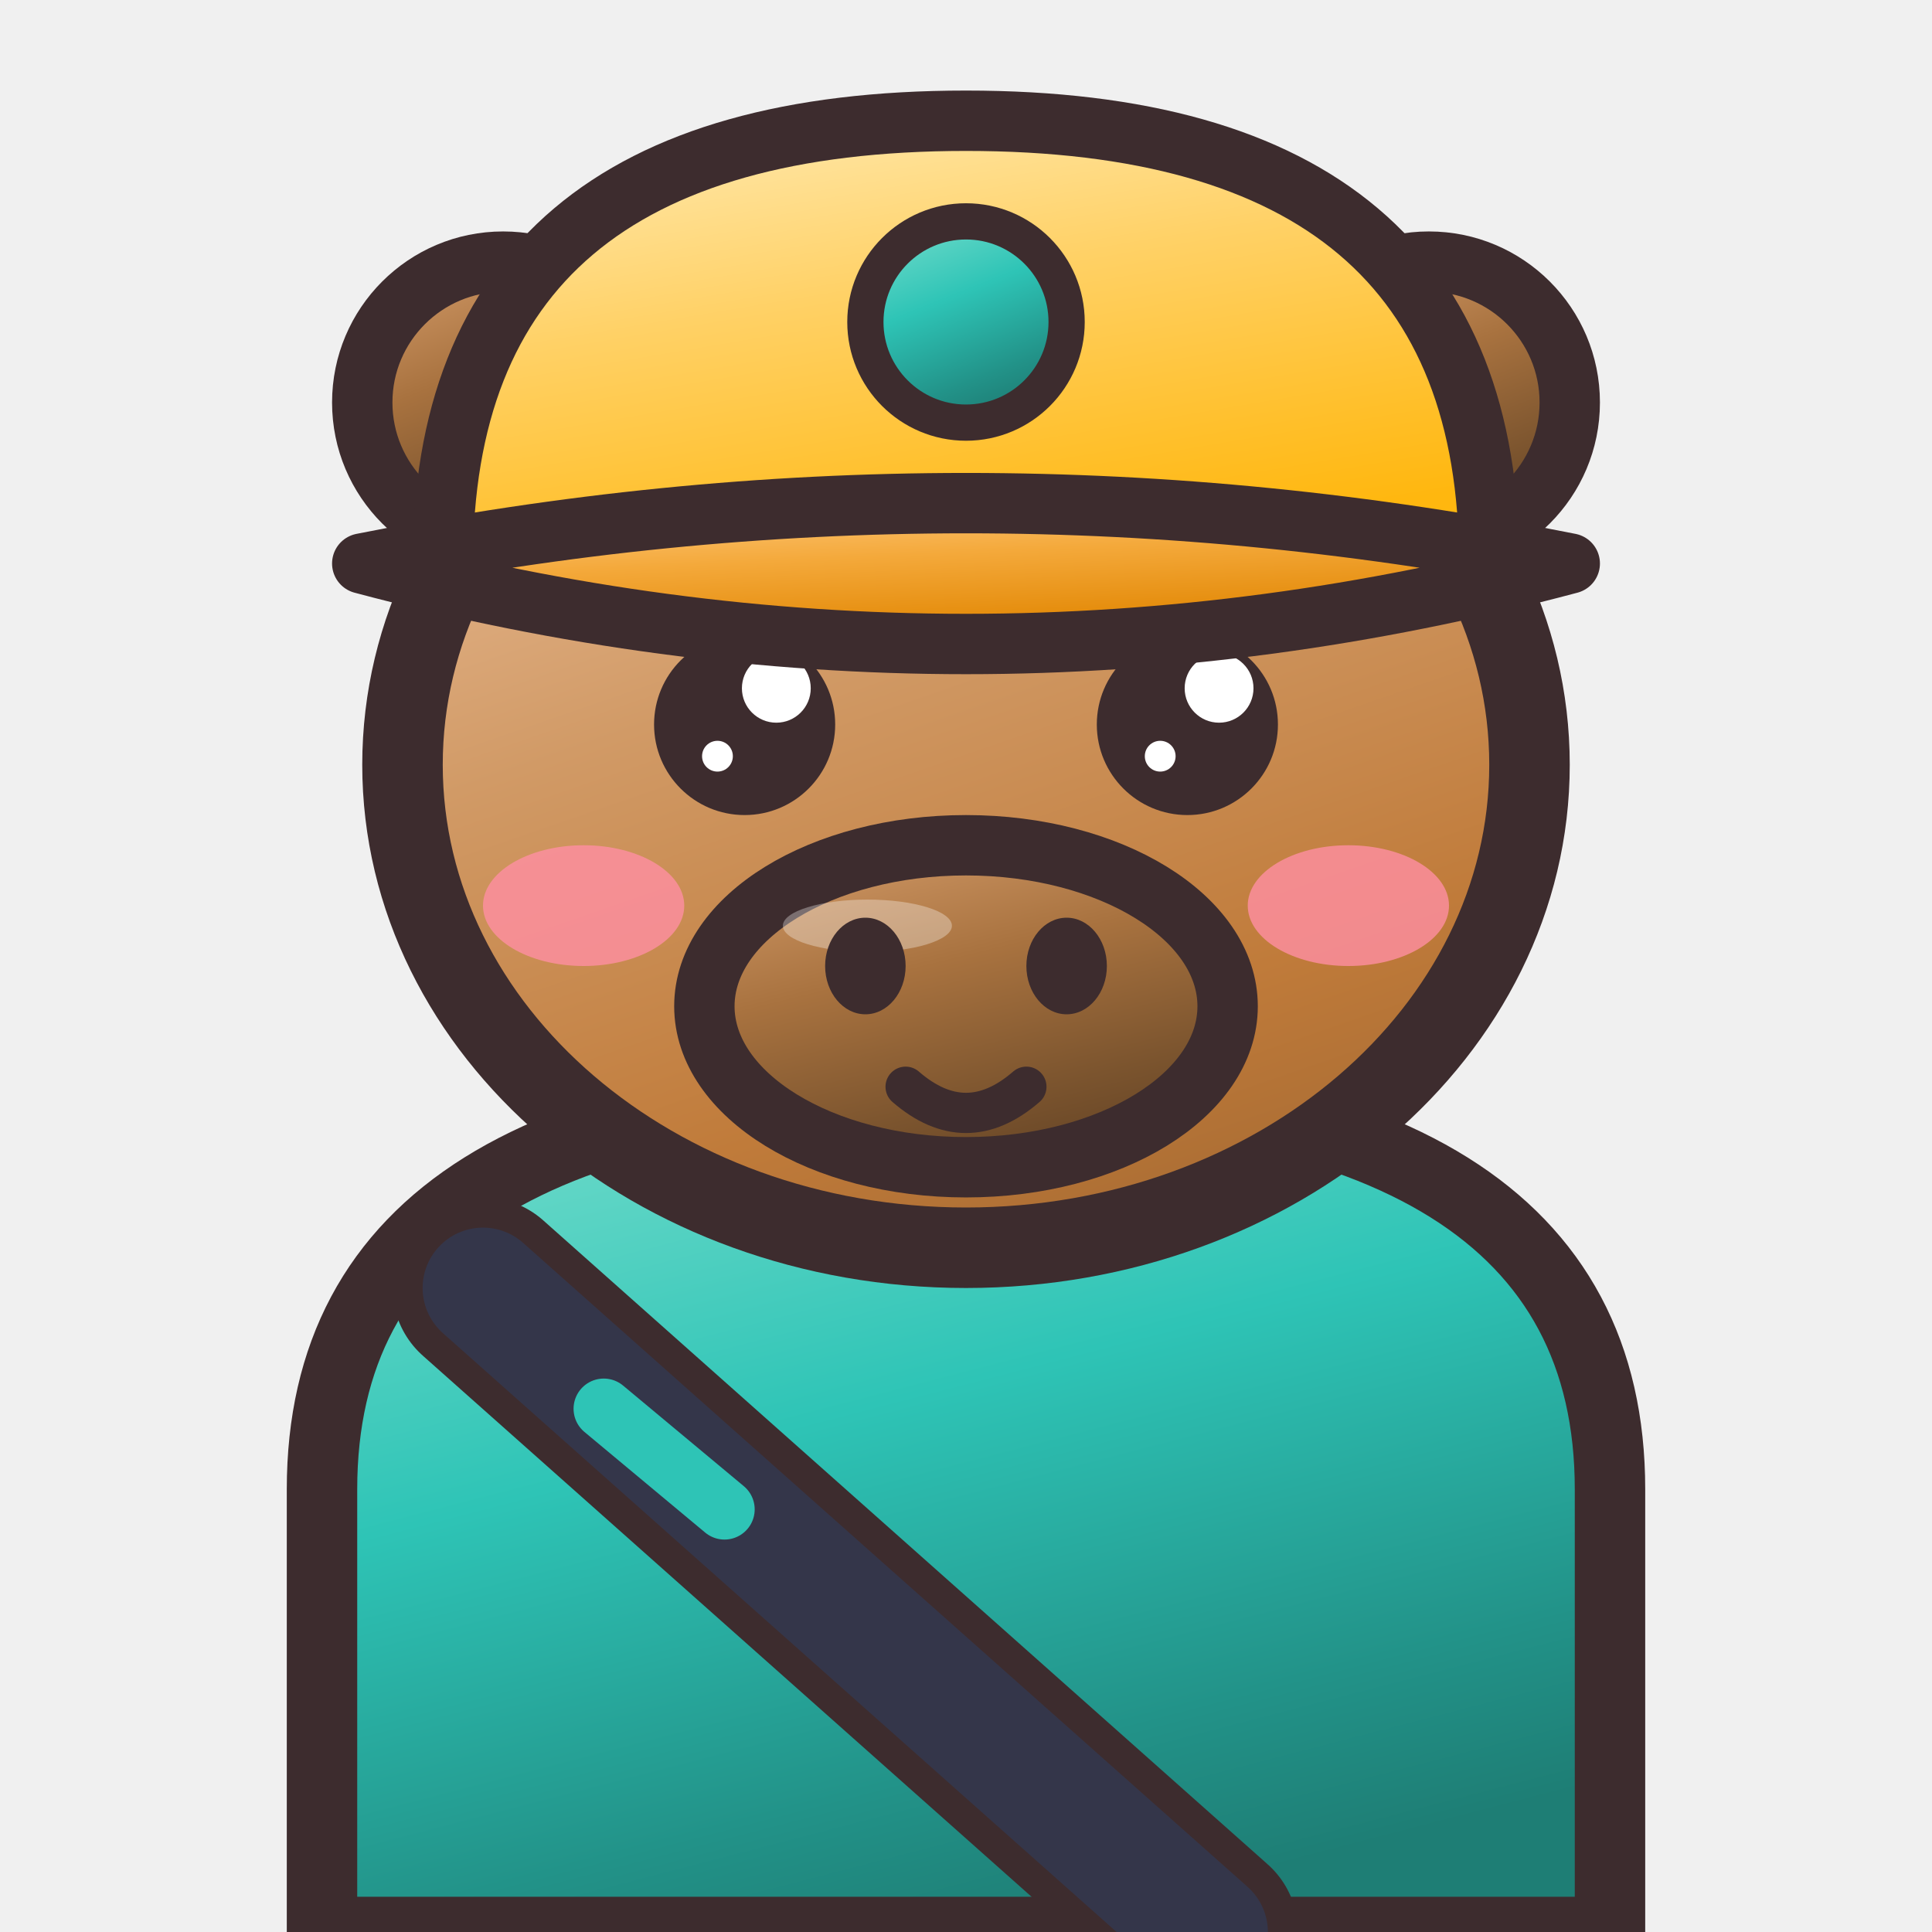
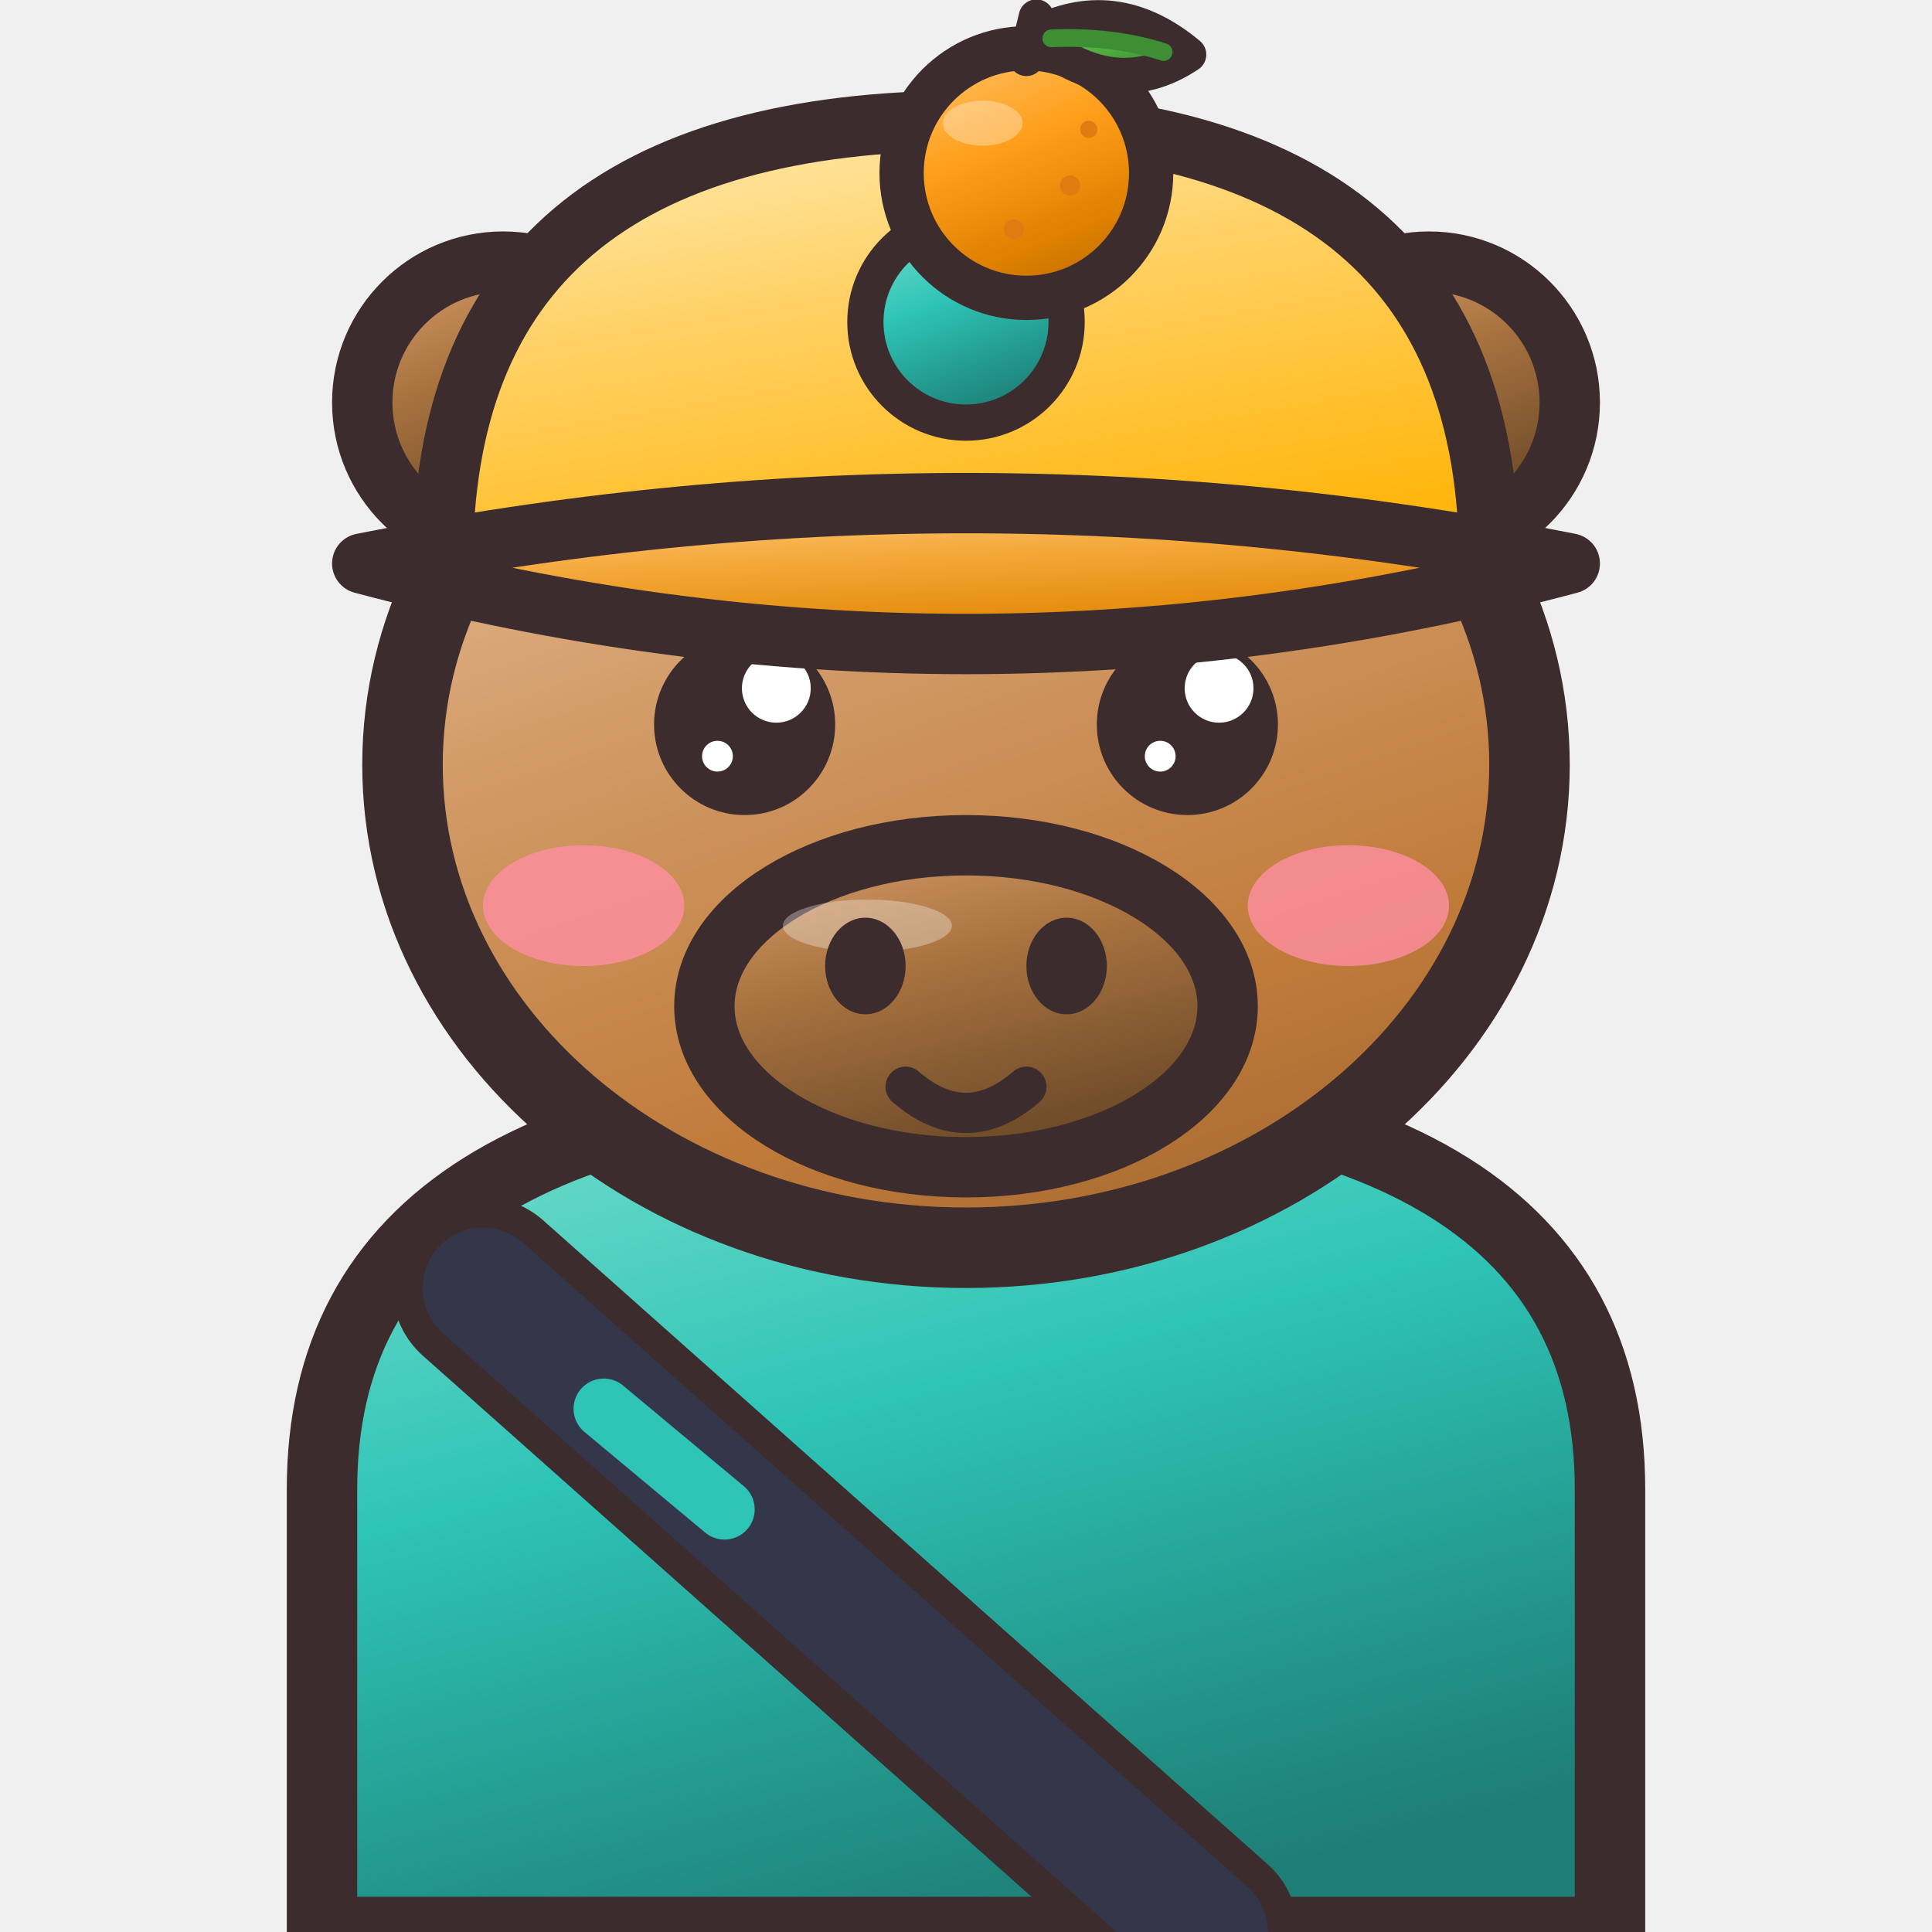
<svg xmlns="http://www.w3.org/2000/svg" data-painted="1" width="192" height="192" viewBox="0 0 96 96">
  <defs>
    <linearGradient id="pg2EC4B6" x1="0.15" y1="0" x2="0.55" y2="1">
      <stop offset="0" stop-color="#72DCCB" />
      <stop offset="0.42" stop-color="#2EC4B6" />
      <stop offset="0.82" stop-color="#229288" />
      <stop offset="1" stop-color="#1E7E75" />
    </linearGradient>
    <linearGradient id="pgA8723F" x1="0.15" y1="0" x2="0.55" y2="1">
      <stop offset="0" stop-color="#D39B69" />
      <stop offset="0.42" stop-color="#A8723F" />
      <stop offset="0.82" stop-color="#7B542E" />
      <stop offset="1" stop-color="#694727" />
    </linearGradient>
    <linearGradient id="pgD19A66" x1="0.15" y1="0" x2="0.55" y2="1">
      <stop offset="0" stop-color="#EEC39F" />
      <stop offset="0.42" stop-color="#D19A66" />
      <stop offset="0.82" stop-color="#C07B3A" />
      <stop offset="1" stop-color="#AC6E34" />
    </linearGradient>
    <linearGradient id="pgFFD166" x1="0.15" y1="0" x2="0.55" y2="1">
      <stop offset="0" stop-color="#FFEAB1" />
      <stop offset="0.42" stop-color="#FFD166" />
      <stop offset="0.82" stop-color="#FFBF29" />
      <stop offset="1" stop-color="#FFB70F" />
    </linearGradient>
    <linearGradient id="pgF4A93B" x1="0.15" y1="0" x2="0.55" y2="1">
      <stop offset="0" stop-color="#FFCB82" />
      <stop offset="0.42" stop-color="#F4A93B" />
      <stop offset="0.82" stop-color="#E58D0D" />
      <stop offset="1" stop-color="#CD7E0B" />
    </linearGradient>
+     <linearGradient id="pgFF9F1C" x1="0.15" y1="0" x2="0.55" y2="1">
+       <stop offset="0" stop-color="#FFC267" />
+       <stop offset="0.42" stop-color="#FF9F1C" />
+       <stop offset="0.82" stop-color="#DE8000" />
+       <stop offset="1" stop-color="#C47100" />
+     </linearGradient>
+     <linearGradient id="pg5BBF4A" x1="0.15" y1="0" x2="0.55" y2="1">
+       <stop offset="0" stop-color="#8FD882" />
+       <stop offset="0.42" stop-color="#5BBF4A" />
+       <stop offset="0.82" stop-color="#439735" />
+       <stop offset="1" stop-color="#3B842F" />
+     </linearGradient>
  </defs>
  <g stroke-linejoin="round" stroke-linecap="round">
    <path d="M16 96 L16 74 Q16 54 48 54 Q80 54 80 74 L80 96 Z" fill="url(#pg2EC4B6)" stroke="#3D2C2E" stroke-width="3.5" />
    <circle cx="25" cy="20" r="7" fill="url(#pgA8723F)" stroke="#3D2C2E" stroke-width="3" />
    <circle cx="71" cy="20" r="7" fill="url(#pgA8723F)" stroke="#3D2C2E" stroke-width="3" />
    <ellipse cx="48" cy="38" rx="28" ry="24" fill="url(#pgD19A66)" stroke="#3D2C2E" stroke-width="4" />
    <ellipse cx="37.4" cy="26.0" rx="9.0" ry="3.8" fill="#FFFFFF" opacity="0.32" />
    <ellipse cx="48" cy="50" rx="13" ry="8" fill="url(#pgA8723F)" stroke="#3D2C2E" stroke-width="3" />
    <ellipse cx="43.1" cy="46.0" rx="4.2" ry="1.3" fill="#FFFFFF" opacity="0.32" />
    <ellipse cx="43" cy="48" rx="2" ry="2.4" fill="#3D2C2E" />
    <ellipse cx="53" cy="48" rx="2" ry="2.4" fill="#3D2C2E" />
    <circle cx="37" cy="36" r="4.5" fill="#3D2C2E" />
    <circle cx="38.575" cy="34.2" r="1.71" fill="#FFFFFF" />
    <circle cx="35.65" cy="37.575" r="0.765" fill="#FFFFFF" />
    <circle cx="59" cy="36" r="4.5" fill="#3D2C2E" />
    <circle cx="60.575" cy="34.2" r="1.71" fill="#FFFFFF" />
    <circle cx="57.65" cy="37.575" r="0.765" fill="#FFFFFF" />
    <path d="M45 54 Q48 56.6 51 54" stroke="#3D2C2E" stroke-width="2" fill="none" />
    <ellipse cx="29" cy="45" rx="5" ry="3" fill="#FF8FA3" opacity="0.8" />
    <ellipse cx="67" cy="45" rx="5" ry="3" fill="#FF8FA3" opacity="0.8" />
    <path d="M24 64 L60 96" stroke="#3D2C2E" stroke-width="9" />
    <path d="M24 64 L60 96" stroke="#34364A" stroke-width="6" />
    <path d="M30 70 L36 75" stroke="#2EC4B6" stroke-width="3" />
    <path d="M22 28 Q22 6 48 6 Q74 6 74 28 Z" fill="url(#pgFFD166)" stroke="#3D2C2E" stroke-width="3" />
    <path d="M18 28 Q48 36 78 28 Q48 22 18 28 Z" fill="url(#pgF4A93B)" stroke="#3D2C2E" stroke-width="3" />
    <circle cx="48" cy="16" r="5" fill="url(#pg2EC4B6)" stroke="#3D2C2E" stroke-width="1.8" />
+     <g data-jeruk="1">
+       <circle cx="51" cy="8.6" r="6.2" fill="url(#pgFF9F1C)" stroke="#3D2C2E" stroke-width="2.2" />
+       <ellipse cx="48.83" cy="6.12" rx="1.98" ry="1.12" fill="#FFFFFF" opacity="0.32" />
+       <circle cx="53.17" cy="9.22" r="0.5" fill="#E07B12" />
+       <circle cx="50.38" cy="11.39" r="0.5" fill="#E07B12" />
+       <circle cx="54.1" cy="6.43" r="0.43" fill="#E07B12" />
+       <path d="M51 2.9 L51.496 0.85" stroke="#3D2C2E" stroke-width="1.76" fill="none" />
+       <path d="M51.31 1.78 Q55.34 -0.39 59.06 2.71 Q55.34 5.19 51.31 1.78 Z" fill="url(#pg5BBF4A)" stroke="#3D2C2E" stroke-width="1.76" />
+       <path d="M52.24 1.904 Q55.34 1.78 57.82 2.586" stroke="#3E8E33" stroke-width="0.88" fill="none" />
+     </g>
  </g>
</svg>
